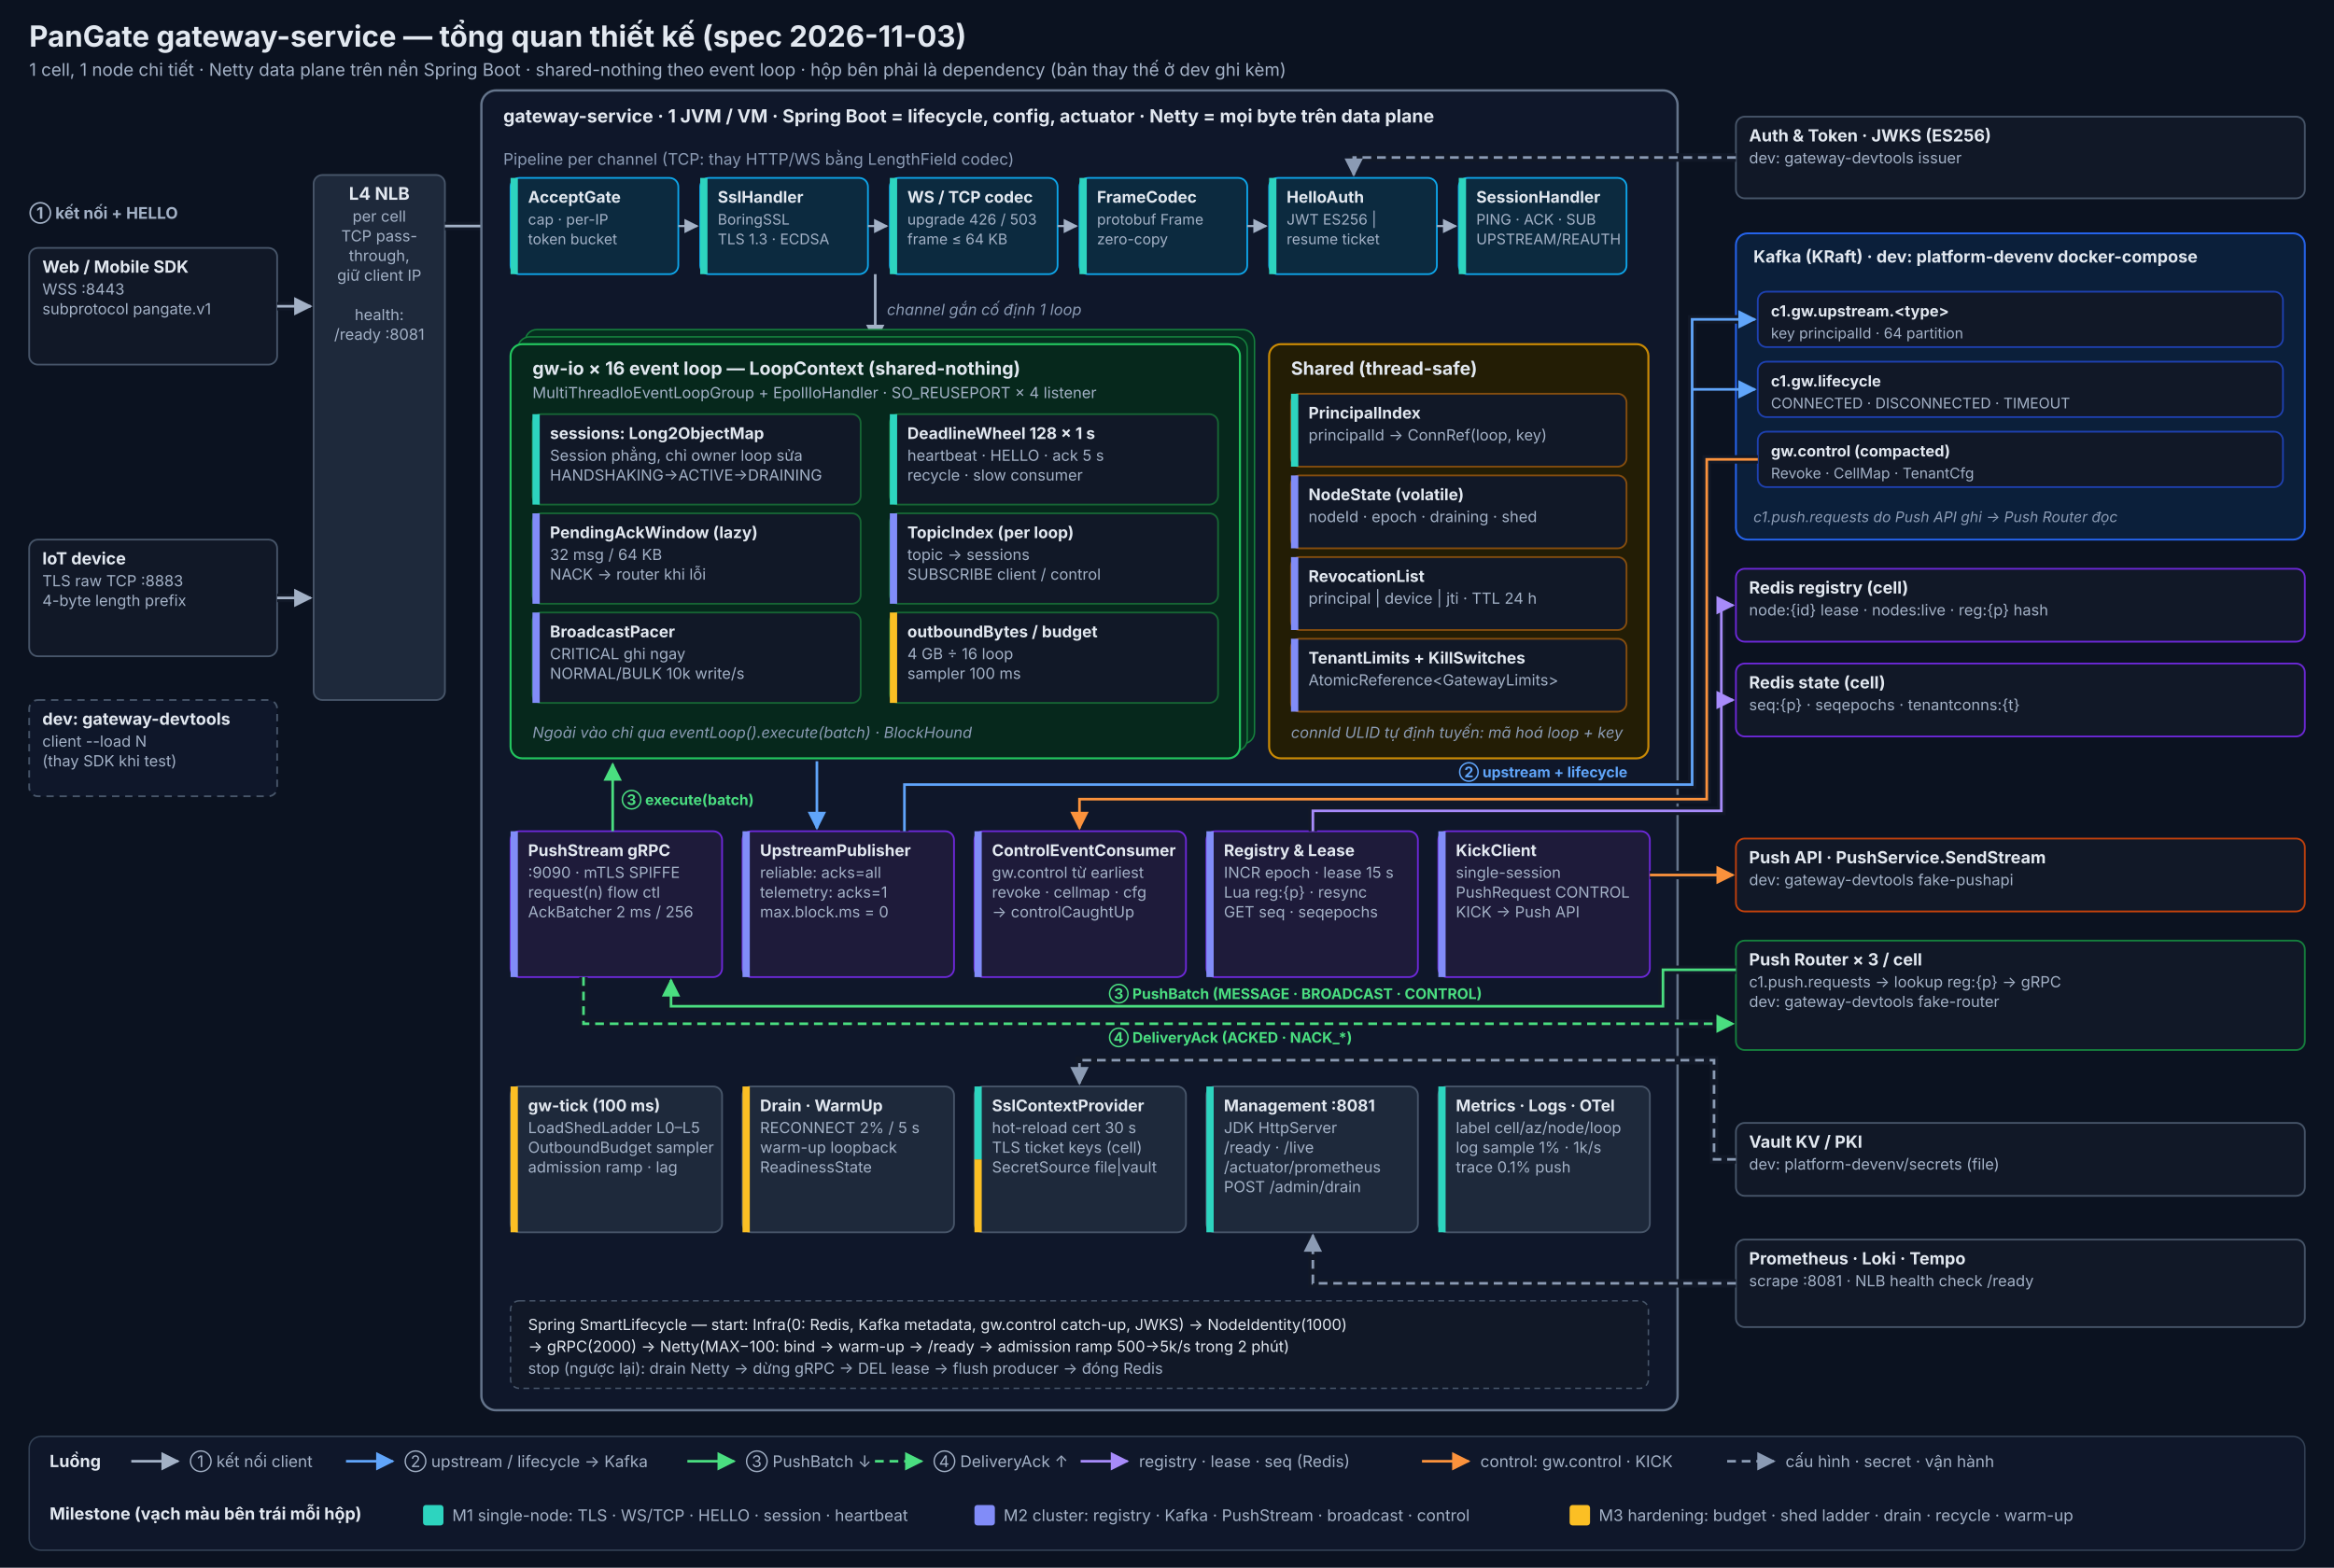
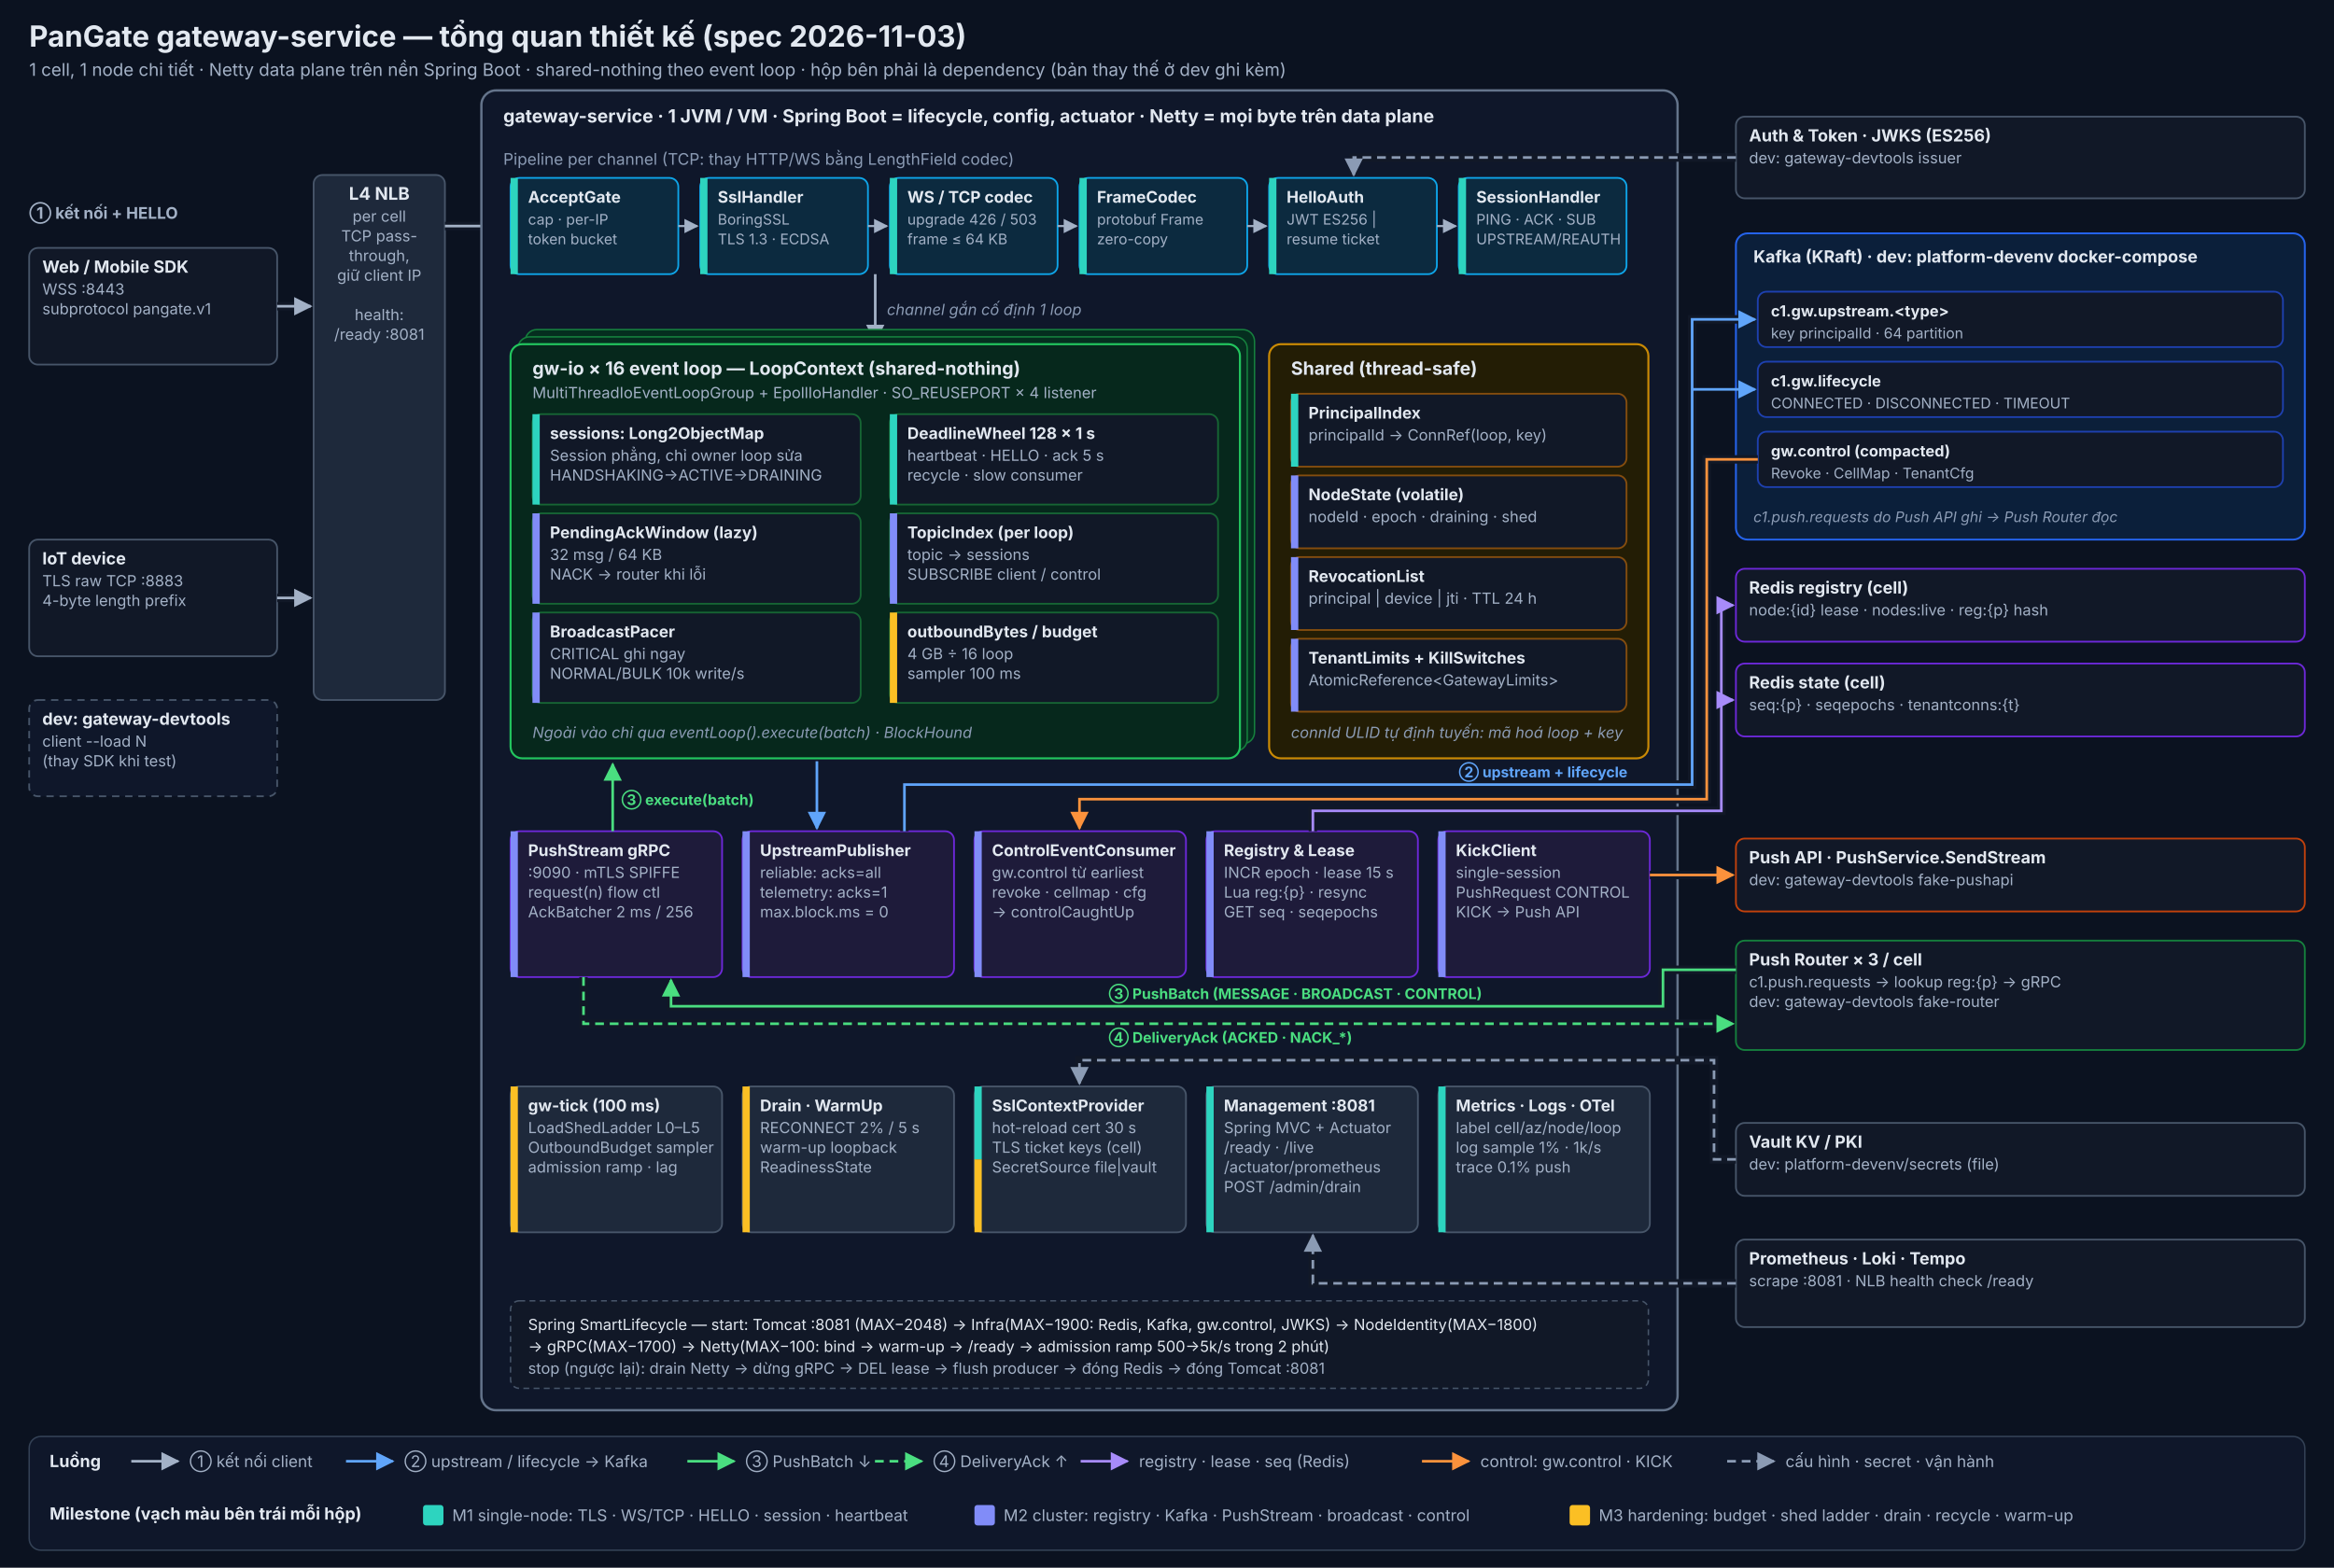
<svg xmlns="http://www.w3.org/2000/svg" viewBox="0 0 1600 1075" width="1600" height="1075" font-family="Inter, Segoe UI, Roboto, Helvetica, Arial, sans-serif">
  <defs>
    <marker id="a-60a5fa" viewBox="0 0 10 10" refX="9" refY="5" markerWidth="7" markerHeight="7" orient="auto-start-reverse">
      <path d="M0 0 L10 5 L0 10 z" fill="#60a5fa" />
    </marker>
+     <marker id="a-fb923c" viewBox="0 0 10 10" refX="9" refY="5" markerWidth="7" markerHeight="7" orient="auto-start-reverse">
+       <path d="M0 0 L10 5 L0 10 z" fill="#fb923c" />
+     </marker>
+     <marker id="a-a78bfa" viewBox="0 0 10 10" refX="9" refY="5" markerWidth="7" markerHeight="7" orient="auto-start-reverse">
+       <path d="M0 0 L10 5 L0 10 z" fill="#a78bfa" />
+     </marker>
+     <marker id="a-8b9bb4" viewBox="0 0 10 10" refX="9" refY="5" markerWidth="7" markerHeight="7" orient="auto-start-reverse">
+       <path d="M0 0 L10 5 L0 10 z" fill="#8b9bb4" />
+     </marker>
    <marker id="a-a3b1c6" viewBox="0 0 10 10" refX="9" refY="5" markerWidth="7" markerHeight="7" orient="auto-start-reverse">
      <path d="M0 0 L10 5 L0 10 z" fill="#a3b1c6" />
-     </marker>
-     <marker id="a-8b9bb4" viewBox="0 0 10 10" refX="9" refY="5" markerWidth="7" markerHeight="7" orient="auto-start-reverse">
-       <path d="M0 0 L10 5 L0 10 z" fill="#8b9bb4" />
-     </marker>
-     <marker id="a-a78bfa" viewBox="0 0 10 10" refX="9" refY="5" markerWidth="7" markerHeight="7" orient="auto-start-reverse">
-       <path d="M0 0 L10 5 L0 10 z" fill="#a78bfa" />
-     </marker>
-     <marker id="a-fb923c" viewBox="0 0 10 10" refX="9" refY="5" markerWidth="7" markerHeight="7" orient="auto-start-reverse">
-       <path d="M0 0 L10 5 L0 10 z" fill="#fb923c" />
    </marker>
    <marker id="a-4ade80" viewBox="0 0 10 10" refX="9" refY="5" markerWidth="7" markerHeight="7" orient="auto-start-reverse">
      <path d="M0 0 L10 5 L0 10 z" fill="#4ade80" />
    </marker>
  </defs>
  <rect width="1600" height="1075" fill="#0b1220" />
  <text x="20" y="32" font-size="20" font-weight="700" fill="#e2e8f0" text-anchor="start">PanGate gateway-service — tổng quan thiết kế (spec 2026-11-03)</text>
  <text x="20" y="52" font-size="12" font-weight="normal" fill="#a3b1c6" text-anchor="start">1 cell, 1 node chi tiết · Netty data plane trên nền Spring Boot · shared-nothing theo event loop · hộp bên phải là dependency (bản thay thế ở dev ghi kèm)</text>
  <text x="20" y="150" font-size="11" font-weight="700" fill="#a3b1c6" text-anchor="start">① kết nối + HELLO</text>
  <rect x="20" y="170" width="170" height="80" rx="6" fill="#111827" stroke="#475569" stroke-width="1.2" />
  <text x="29" y="187" font-size="11.5" font-weight="700" fill="#e2e8f0" text-anchor="start">Web / Mobile SDK</text>
  <text x="29" y="202" font-size="10.5" font-weight="normal" fill="#a3b1c6" text-anchor="start">WSS :8443</text>
  <text x="29" y="215.5" font-size="10.5" font-weight="normal" fill="#a3b1c6" text-anchor="start">subprotocol pangate.v1</text>
  <rect x="20" y="370" width="170" height="80" rx="6" fill="#111827" stroke="#475569" stroke-width="1.2" />
  <text x="29" y="387" font-size="11.5" font-weight="700" fill="#e2e8f0" text-anchor="start">IoT device</text>
  <text x="29" y="402" font-size="10.5" font-weight="normal" fill="#a3b1c6" text-anchor="start">TLS raw TCP :8883</text>
  <text x="29" y="415.5" font-size="10.5" font-weight="normal" fill="#a3b1c6" text-anchor="start">4-byte length prefix</text>
  <rect x="20" y="480" width="170" height="66" rx="6" fill="#0f172a" stroke="#475569" stroke-width="1.2" stroke-dasharray="5 4" />
  <text x="29" y="497" font-size="11.5" font-weight="700" fill="#e2e8f0" text-anchor="start">dev: gateway-devtools</text>
  <text x="29" y="512" font-size="10.5" font-weight="normal" fill="#a3b1c6" text-anchor="start">client --load N</text>
  <text x="29" y="525.5" font-size="10.5" font-weight="normal" fill="#a3b1c6" text-anchor="start">(thay SDK khi test)</text>
  <rect x="215" y="120" width="90" height="360" rx="6" fill="#1e293b" stroke="#475569" stroke-width="1.2" />
  <text x="260.0" y="137" font-size="12" font-weight="700" fill="#e2e8f0" text-anchor="middle">L4 NLB</text>
  <text x="260.0" y="152" font-size="10.5" font-weight="normal" fill="#a3b1c6" text-anchor="middle">per cell</text>
  <text x="260.0" y="165.5" font-size="10.5" font-weight="normal" fill="#a3b1c6" text-anchor="middle">TCP pass-</text>
  <text x="260.0" y="179.0" font-size="10.5" font-weight="normal" fill="#a3b1c6" text-anchor="middle">through,</text>
  <text x="260.0" y="192.5" font-size="10.5" font-weight="normal" fill="#a3b1c6" text-anchor="middle">giữ client IP</text>
  <text x="260.0" y="206.0" font-size="10.5" font-weight="normal" fill="#a3b1c6" text-anchor="middle" />
  <text x="260.0" y="219.5" font-size="10.5" font-weight="normal" fill="#a3b1c6" text-anchor="middle">health:</text>
  <text x="260.0" y="233.0" font-size="10.5" font-weight="normal" fill="#a3b1c6" text-anchor="middle">/ready :8081</text>
  <path d="M 190 210 L 213 210" fill="none" stroke="#111827" stroke-width="5.8" />
  <path d="M 190 210 L 213 210" fill="none" stroke="#a3b1c6" stroke-width="1.8" marker-end="url(#a-a3b1c6)" />
  <path d="M 190 410 L 213 410" fill="none" stroke="#111827" stroke-width="5.8" />
  <path d="M 190 410 L 213 410" fill="none" stroke="#a3b1c6" stroke-width="1.8" marker-end="url(#a-a3b1c6)" />
  <path d="M 305 155 L 348 155" fill="none" stroke="#111827" stroke-width="5.8" />
  <path d="M 305 155 L 348 155" fill="none" stroke="#a3b1c6" stroke-width="1.8" marker-end="url(#a-a3b1c6)" />
  <rect x="330" y="62" width="820" height="905" rx="10" fill="#0f172a" stroke="#64748b" stroke-width="1.6" />
  <text x="345" y="84" font-size="12.5" font-weight="700" fill="#e2e8f0" text-anchor="start">gateway-service · 1 JVM / VM · Spring Boot = lifecycle, config, actuator · Netty = mọi byte trên data plane</text>
  <text x="345" y="113" font-size="11" font-weight="normal" fill="#8b9bb4" text-anchor="start">Pipeline per channel (TCP: thay HTTP/WS bằng LengthField codec)</text>
  <rect x="350" y="122" width="115" height="66" rx="6" fill="#0c2a3f" stroke="#0ea5e9" stroke-width="1.2" />
  <rect x="350" y="122.0" width="5" height="66.0" fill="#2dd4bf" />
  <text x="362" y="139" font-size="11" font-weight="700" fill="#e2e8f0" text-anchor="start">AcceptGate</text>
  <text x="362" y="154" font-size="10" font-weight="normal" fill="#a3b1c6" text-anchor="start">cap · per-IP</text>
  <text x="362" y="167.5" font-size="10" font-weight="normal" fill="#a3b1c6" text-anchor="start">token bucket</text>
  <path d="M 465 155 L 478 155" fill="none" stroke="#a3b1c6" stroke-width="1.4" marker-end="url(#a-a3b1c6)" />
  <rect x="480" y="122" width="115" height="66" rx="6" fill="#0c2a3f" stroke="#0ea5e9" stroke-width="1.2" />
  <rect x="480" y="122.0" width="5" height="66.0" fill="#2dd4bf" />
  <text x="492" y="139" font-size="11" font-weight="700" fill="#e2e8f0" text-anchor="start">SslHandler</text>
  <text x="492" y="154" font-size="10" font-weight="normal" fill="#a3b1c6" text-anchor="start">BoringSSL</text>
  <text x="492" y="167.5" font-size="10" font-weight="normal" fill="#a3b1c6" text-anchor="start">TLS 1.3 · ECDSA</text>
  <path d="M 595 155 L 608 155" fill="none" stroke="#a3b1c6" stroke-width="1.4" marker-end="url(#a-a3b1c6)" />
  <rect x="610" y="122" width="115" height="66" rx="6" fill="#0c2a3f" stroke="#0ea5e9" stroke-width="1.2" />
  <rect x="610" y="122.0" width="5" height="66.0" fill="#2dd4bf" />
  <text x="622" y="139" font-size="11" font-weight="700" fill="#e2e8f0" text-anchor="start">WS / TCP codec</text>
  <text x="622" y="154" font-size="10" font-weight="normal" fill="#a3b1c6" text-anchor="start">upgrade 426 / 503</text>
  <text x="622" y="167.5" font-size="10" font-weight="normal" fill="#a3b1c6" text-anchor="start">frame ≤ 64 KB</text>
  <path d="M 725 155 L 738 155" fill="none" stroke="#a3b1c6" stroke-width="1.4" marker-end="url(#a-a3b1c6)" />
  <rect x="740" y="122" width="115" height="66" rx="6" fill="#0c2a3f" stroke="#0ea5e9" stroke-width="1.2" />
  <rect x="740" y="122.0" width="5" height="66.0" fill="#2dd4bf" />
  <text x="752" y="139" font-size="11" font-weight="700" fill="#e2e8f0" text-anchor="start">FrameCodec</text>
  <text x="752" y="154" font-size="10" font-weight="normal" fill="#a3b1c6" text-anchor="start">protobuf Frame</text>
  <text x="752" y="167.5" font-size="10" font-weight="normal" fill="#a3b1c6" text-anchor="start">zero-copy</text>
  <path d="M 855 155 L 868 155" fill="none" stroke="#a3b1c6" stroke-width="1.4" marker-end="url(#a-a3b1c6)" />
  <rect x="870" y="122" width="115" height="66" rx="6" fill="#0c2a3f" stroke="#0ea5e9" stroke-width="1.2" />
  <rect x="870" y="122.0" width="5" height="66.0" fill="#2dd4bf" />
  <text x="882" y="139" font-size="11" font-weight="700" fill="#e2e8f0" text-anchor="start">HelloAuth</text>
  <text x="882" y="154" font-size="10" font-weight="normal" fill="#a3b1c6" text-anchor="start">JWT ES256 |</text>
  <text x="882" y="167.5" font-size="10" font-weight="normal" fill="#a3b1c6" text-anchor="start">resume ticket</text>
  <path d="M 985 155 L 998 155" fill="none" stroke="#a3b1c6" stroke-width="1.4" marker-end="url(#a-a3b1c6)" />
  <rect x="1000" y="122" width="115" height="66" rx="6" fill="#0c2a3f" stroke="#0ea5e9" stroke-width="1.2" />
  <rect x="1000" y="122.0" width="5" height="66.0" fill="#2dd4bf" />
  <text x="1012" y="139" font-size="11" font-weight="700" fill="#e2e8f0" text-anchor="start">SessionHandler</text>
  <text x="1012" y="154" font-size="10" font-weight="normal" fill="#a3b1c6" text-anchor="start">PING · ACK · SUB</text>
  <text x="1012" y="167.5" font-size="10" font-weight="normal" fill="#a3b1c6" text-anchor="start">UPSTREAM/REAUTH</text>
  <path d="M 600 188 L 600 234" fill="none" stroke="#a3b1c6" stroke-width="1.8" marker-end="url(#a-a3b1c6)" />
  <text x="608" y="216" font-size="10.5" font-weight="normal" fill="#8b9bb4" text-anchor="start" font-style="italic">channel gắn cố định 1 loop</text>
  <rect x="360" y="226" width="500" height="284" rx="8" fill="#052e1f" stroke="#15803d" />
  <rect x="355" y="231" width="500" height="284" rx="8" fill="#052e1f" stroke="#15803d" />
  <rect x="350" y="236" width="500" height="284" rx="8" fill="#06281c" stroke="#22c55e" stroke-width="1.4" />
  <text x="365" y="257" font-size="12.5" font-weight="700" fill="#e2e8f0" text-anchor="start">gw-io × 16 event loop — LoopContext (shared-nothing)</text>
  <text x="365" y="273" font-size="10.5" font-weight="normal" fill="#a3b1c6" text-anchor="start">MultiThreadIoEventLoopGroup + EpollIoHandler · SO_REUSEPORT × 4 listener</text>
  <rect x="365" y="284" width="225" height="62" rx="6" fill="#111827" stroke="#166534" stroke-width="1.2" />
  <rect x="365" y="284.0" width="5" height="62.0" fill="#2dd4bf" />
  <text x="377" y="301" font-size="11" font-weight="700" fill="#e2e8f0" text-anchor="start">sessions: Long2ObjectMap</text>
  <text x="377" y="316" font-size="10.5" font-weight="normal" fill="#a3b1c6" text-anchor="start">Session phẳng, chỉ owner loop sửa</text>
  <text x="377" y="329.5" font-size="10.5" font-weight="normal" fill="#a3b1c6" text-anchor="start">HANDSHAKING→ACTIVE→DRAINING</text>
  <rect x="610" y="284" width="225" height="62" rx="6" fill="#111827" stroke="#166534" stroke-width="1.2" />
  <rect x="610" y="284.0" width="5" height="62.0" fill="#2dd4bf" />
  <text x="622" y="301" font-size="11" font-weight="700" fill="#e2e8f0" text-anchor="start">DeadlineWheel 128 × 1 s</text>
  <text x="622" y="316" font-size="10.5" font-weight="normal" fill="#a3b1c6" text-anchor="start">heartbeat · HELLO · ack 5 s</text>
  <text x="622" y="329.5" font-size="10.5" font-weight="normal" fill="#a3b1c6" text-anchor="start">recycle · slow consumer</text>
  <rect x="365" y="352" width="225" height="62" rx="6" fill="#111827" stroke="#166534" stroke-width="1.2" />
  <rect x="365" y="352.0" width="5" height="62.0" fill="#818cf8" />
  <text x="377" y="369" font-size="11" font-weight="700" fill="#e2e8f0" text-anchor="start">PendingAckWindow (lazy)</text>
  <text x="377" y="384" font-size="10.5" font-weight="normal" fill="#a3b1c6" text-anchor="start">32 msg / 64 KB</text>
  <text x="377" y="397.5" font-size="10.5" font-weight="normal" fill="#a3b1c6" text-anchor="start">NACK → router khi lỗi</text>
  <rect x="610" y="352" width="225" height="62" rx="6" fill="#111827" stroke="#166534" stroke-width="1.2" />
  <rect x="610" y="352.0" width="5" height="62.0" fill="#818cf8" />
  <text x="622" y="369" font-size="11" font-weight="700" fill="#e2e8f0" text-anchor="start">TopicIndex (per loop)</text>
  <text x="622" y="384" font-size="10.5" font-weight="normal" fill="#a3b1c6" text-anchor="start">topic → sessions</text>
  <text x="622" y="397.5" font-size="10.5" font-weight="normal" fill="#a3b1c6" text-anchor="start">SUBSCRIBE client / control</text>
  <rect x="365" y="420" width="225" height="62" rx="6" fill="#111827" stroke="#166534" stroke-width="1.2" />
  <rect x="365" y="420.0" width="5" height="62.0" fill="#818cf8" />
  <text x="377" y="437" font-size="11" font-weight="700" fill="#e2e8f0" text-anchor="start">BroadcastPacer</text>
  <text x="377" y="452" font-size="10.5" font-weight="normal" fill="#a3b1c6" text-anchor="start">CRITICAL ghi ngay</text>
  <text x="377" y="465.5" font-size="10.5" font-weight="normal" fill="#a3b1c6" text-anchor="start">NORMAL/BULK 10k write/s</text>
  <rect x="610" y="420" width="225" height="62" rx="6" fill="#111827" stroke="#166534" stroke-width="1.2" />
  <rect x="610" y="420.0" width="5" height="62.0" fill="#fbbf24" />
  <text x="622" y="437" font-size="11" font-weight="700" fill="#e2e8f0" text-anchor="start">outboundBytes / budget</text>
  <text x="622" y="452" font-size="10.5" font-weight="normal" fill="#a3b1c6" text-anchor="start">4 GB ÷ 16 loop</text>
  <text x="622" y="465.5" font-size="10.5" font-weight="normal" fill="#a3b1c6" text-anchor="start">sampler 100 ms</text>
  <text x="365" y="506" font-size="10.5" font-weight="normal" fill="#8b9bb4" text-anchor="start" font-style="italic">Ngoài vào chỉ qua eventLoop().execute(batch) · BlockHound</text>
  <rect x="870" y="236" width="260" height="284" rx="8" fill="#231d05" stroke="#ca8a04" stroke-width="1.4" />
  <text x="885" y="257" font-size="12.5" font-weight="700" fill="#e2e8f0" text-anchor="start">Shared (thread-safe)</text>
  <rect x="885" y="270" width="230" height="50" rx="6" fill="#111827" stroke="#854d0e" stroke-width="1.2" />
  <rect x="885" y="270.0" width="5" height="50.0" fill="#2dd4bf" />
  <text x="897" y="287" font-size="11" font-weight="700" fill="#e2e8f0" text-anchor="start">PrincipalIndex</text>
  <text x="897" y="302" font-size="10.5" font-weight="normal" fill="#a3b1c6" text-anchor="start">principalId → ConnRef(loop, key)</text>
  <rect x="885" y="326" width="230" height="50" rx="6" fill="#111827" stroke="#854d0e" stroke-width="1.2" />
  <rect x="885" y="326.0" width="5" height="50.0" fill="#818cf8" />
  <text x="897" y="343" font-size="11" font-weight="700" fill="#e2e8f0" text-anchor="start">NodeState (volatile)</text>
  <text x="897" y="358" font-size="10.5" font-weight="normal" fill="#a3b1c6" text-anchor="start">nodeId · epoch · draining · shed</text>
  <rect x="885" y="382" width="230" height="50" rx="6" fill="#111827" stroke="#854d0e" stroke-width="1.2" />
  <rect x="885" y="382.0" width="5" height="50.0" fill="#818cf8" />
  <text x="897" y="399" font-size="11" font-weight="700" fill="#e2e8f0" text-anchor="start">RevocationList</text>
  <text x="897" y="414" font-size="10.5" font-weight="normal" fill="#a3b1c6" text-anchor="start">principal | device | jti · TTL 24 h</text>
  <rect x="885" y="438" width="230" height="50" rx="6" fill="#111827" stroke="#854d0e" stroke-width="1.2" />
  <rect x="885" y="438.0" width="5" height="50.0" fill="#818cf8" />
  <text x="897" y="455" font-size="11" font-weight="700" fill="#e2e8f0" text-anchor="start">TenantLimits + KillSwitches</text>
  <text x="897" y="470" font-size="10.5" font-weight="normal" fill="#a3b1c6" text-anchor="start">AtomicReference&lt;GatewayLimits&gt;</text>
  <text x="885" y="506" font-size="10.5" font-weight="normal" fill="#8b9bb4" text-anchor="start" font-style="italic">connId ULID tự định tuyến: mã hoá loop + key</text>
  <rect x="350" y="570" width="145" height="100" rx="6" fill="#1e1b3a" stroke="#6d28d9" stroke-width="1.2" />
  <rect x="350" y="570.0" width="5" height="100.0" fill="#818cf8" />
  <text x="362" y="587" font-size="11" font-weight="700" fill="#e2e8f0" text-anchor="start">PushStream gRPC</text>
  <text x="362" y="602" font-size="10.5" font-weight="normal" fill="#a3b1c6" text-anchor="start">:9090 · mTLS SPIFFE</text>
  <text x="362" y="615.5" font-size="10.5" font-weight="normal" fill="#a3b1c6" text-anchor="start">request(n) flow ctl</text>
  <text x="362" y="629.0" font-size="10.5" font-weight="normal" fill="#a3b1c6" text-anchor="start">AckBatcher 2 ms / 256</text>
  <rect x="509" y="570" width="145" height="100" rx="6" fill="#1e1b3a" stroke="#6d28d9" stroke-width="1.2" />
  <rect x="509" y="570.0" width="5" height="100.0" fill="#818cf8" />
  <text x="521" y="587" font-size="11" font-weight="700" fill="#e2e8f0" text-anchor="start">UpstreamPublisher</text>
  <text x="521" y="602" font-size="10.5" font-weight="normal" fill="#a3b1c6" text-anchor="start">reliable: acks=all</text>
  <text x="521" y="615.5" font-size="10.5" font-weight="normal" fill="#a3b1c6" text-anchor="start">telemetry: acks=1</text>
  <text x="521" y="629.0" font-size="10.5" font-weight="normal" fill="#a3b1c6" text-anchor="start">max.block.ms = 0</text>
  <rect x="668" y="570" width="145" height="100" rx="6" fill="#1e1b3a" stroke="#6d28d9" stroke-width="1.2" />
  <rect x="668" y="570.0" width="5" height="100.0" fill="#818cf8" />
  <text x="680" y="587" font-size="11" font-weight="700" fill="#e2e8f0" text-anchor="start">ControlEventConsumer</text>
  <text x="680" y="602" font-size="10.5" font-weight="normal" fill="#a3b1c6" text-anchor="start">gw.control từ earliest</text>
  <text x="680" y="615.5" font-size="10.5" font-weight="normal" fill="#a3b1c6" text-anchor="start">revoke · cellmap · cfg</text>
  <text x="680" y="629.0" font-size="10.5" font-weight="normal" fill="#a3b1c6" text-anchor="start">→ controlCaughtUp</text>
  <rect x="827" y="570" width="145" height="100" rx="6" fill="#1e1b3a" stroke="#6d28d9" stroke-width="1.2" />
  <rect x="827" y="570.0" width="5" height="100.0" fill="#818cf8" />
  <text x="839" y="587" font-size="11" font-weight="700" fill="#e2e8f0" text-anchor="start">Registry &amp; Lease</text>
  <text x="839" y="602" font-size="10.5" font-weight="normal" fill="#a3b1c6" text-anchor="start">INCR epoch · lease 15 s</text>
  <text x="839" y="615.5" font-size="10.5" font-weight="normal" fill="#a3b1c6" text-anchor="start">Lua reg:{p} · resync</text>
  <text x="839" y="629.0" font-size="10.5" font-weight="normal" fill="#a3b1c6" text-anchor="start">GET seq · seqepochs</text>
  <rect x="986" y="570" width="145" height="100" rx="6" fill="#1e1b3a" stroke="#6d28d9" stroke-width="1.2" />
  <rect x="986" y="570.0" width="5" height="100.0" fill="#818cf8" />
  <text x="998" y="587" font-size="11" font-weight="700" fill="#e2e8f0" text-anchor="start">KickClient</text>
  <text x="998" y="602" font-size="10.5" font-weight="normal" fill="#a3b1c6" text-anchor="start">single-session</text>
  <text x="998" y="615.5" font-size="10.5" font-weight="normal" fill="#a3b1c6" text-anchor="start">PushRequest CONTROL</text>
  <text x="998" y="629.0" font-size="10.5" font-weight="normal" fill="#a3b1c6" text-anchor="start">KICK → Push API</text>
  <rect x="350" y="745" width="145" height="100" rx="6" fill="#1e293b" stroke="#475569" stroke-width="1.2" />
  <rect x="350" y="745.0" width="5" height="100.0" fill="#fbbf24" />
  <text x="362" y="762" font-size="11" font-weight="700" fill="#e2e8f0" text-anchor="start">gw-tick (100 ms)</text>
  <text x="362" y="777" font-size="10.5" font-weight="normal" fill="#a3b1c6" text-anchor="start">LoadShedLadder L0–L5</text>
  <text x="362" y="790.5" font-size="10.5" font-weight="normal" fill="#a3b1c6" text-anchor="start">OutboundBudget sampler</text>
  <text x="362" y="804.0" font-size="10.5" font-weight="normal" fill="#a3b1c6" text-anchor="start">admission ramp · lag</text>
  <rect x="509" y="745" width="145" height="100" rx="6" fill="#1e293b" stroke="#475569" stroke-width="1.2" />
  <rect x="509" y="745.0" width="5" height="100.0" fill="#fbbf24" />
  <text x="521" y="762" font-size="11" font-weight="700" fill="#e2e8f0" text-anchor="start">Drain · WarmUp</text>
  <text x="521" y="777" font-size="10.5" font-weight="normal" fill="#a3b1c6" text-anchor="start">RECONNECT 2% / 5 s</text>
  <text x="521" y="790.5" font-size="10.5" font-weight="normal" fill="#a3b1c6" text-anchor="start">warm-up loopback</text>
  <text x="521" y="804.0" font-size="10.5" font-weight="normal" fill="#a3b1c6" text-anchor="start">ReadinessState</text>
  <rect x="668" y="745" width="145" height="100" rx="6" fill="#1e293b" stroke="#475569" stroke-width="1.2" />
  <rect x="668" y="745.0" width="5" height="50.0" fill="#2dd4bf" />
  <rect x="668" y="795.0" width="5" height="50.0" fill="#fbbf24" />
  <text x="680" y="762" font-size="11" font-weight="700" fill="#e2e8f0" text-anchor="start">SslContextProvider</text>
  <text x="680" y="777" font-size="10.5" font-weight="normal" fill="#a3b1c6" text-anchor="start">hot-reload cert 30 s</text>
  <text x="680" y="790.5" font-size="10.5" font-weight="normal" fill="#a3b1c6" text-anchor="start">TLS ticket keys (cell)</text>
  <text x="680" y="804.0" font-size="10.5" font-weight="normal" fill="#a3b1c6" text-anchor="start">SecretSource file|vault</text>
  <rect x="827" y="745" width="145" height="100" rx="6" fill="#1e293b" stroke="#475569" stroke-width="1.2" />
  <rect x="827" y="745.0" width="5" height="100.0" fill="#2dd4bf" />
  <text x="839" y="762" font-size="11" font-weight="700" fill="#e2e8f0" text-anchor="start">Management :8081</text>
-   <text x="839" y="777" font-size="10.5" font-weight="normal" fill="#a3b1c6" text-anchor="start">JDK HttpServer</text>
+   <text x="839" y="777" font-size="10.5" font-weight="normal" fill="#a3b1c6" text-anchor="start">Spring MVC + Actuator</text>
  <text x="839" y="790.5" font-size="10.5" font-weight="normal" fill="#a3b1c6" text-anchor="start">/ready · /live</text>
  <text x="839" y="804.0" font-size="10.5" font-weight="normal" fill="#a3b1c6" text-anchor="start">/actuator/prometheus</text>
  <text x="839" y="817.5" font-size="10.5" font-weight="normal" fill="#a3b1c6" text-anchor="start">POST /admin/drain</text>
  <rect x="986" y="745" width="145" height="100" rx="6" fill="#1e293b" stroke="#475569" stroke-width="1.2" />
  <rect x="986" y="745.0" width="5" height="100.0" fill="#2dd4bf" />
  <text x="998" y="762" font-size="11" font-weight="700" fill="#e2e8f0" text-anchor="start">Metrics · Logs · OTel</text>
  <text x="998" y="777" font-size="10.5" font-weight="normal" fill="#a3b1c6" text-anchor="start">label cell/az/node/loop</text>
  <text x="998" y="790.5" font-size="10.5" font-weight="normal" fill="#a3b1c6" text-anchor="start">log sample 1% · 1k/s</text>
  <text x="998" y="804.0" font-size="10.5" font-weight="normal" fill="#a3b1c6" text-anchor="start">trace 0.1% push</text>
  <rect x="350" y="892" width="780" height="60" rx="6" fill="#111827" stroke="#475569" stroke-dasharray="4 3" />
-   <text x="362" y="912" font-size="10.5" font-weight="normal" fill="#e2e8f0" text-anchor="start">Spring SmartLifecycle — start: Infra(0: Redis, Kafka metadata, gw.control catch-up, JWKS) → NodeIdentity(1000)</text>
-   <text x="362" y="927" font-size="10.5" font-weight="normal" fill="#e2e8f0" text-anchor="start">→ gRPC(2000) → Netty(MAX−100: bind → warm-up → /ready → admission ramp 500→5k/s trong 2 phút)</text>
-   <text x="362" y="942" font-size="10.5" font-weight="normal" fill="#a3b1c6" text-anchor="start">stop (ngược lại): drain Netty → dừng gRPC → DEL lease → flush producer → đóng Redis</text>
+   <text x="362" y="912" font-size="10.5" font-weight="normal" fill="#e2e8f0" text-anchor="start">Spring SmartLifecycle — start: Tomcat :8081 (MAX−2048) → Infra(MAX−1900: Redis, Kafka, gw.control, JWKS) → NodeIdentity(MAX−1800)</text>
+   <text x="362" y="927" font-size="10.5" font-weight="normal" fill="#e2e8f0" text-anchor="start">→ gRPC(MAX−1700) → Netty(MAX−100: bind → warm-up → /ready → admission ramp 500→5k/s trong 2 phút)</text>
+   <text x="362" y="942" font-size="10.5" font-weight="normal" fill="#a3b1c6" text-anchor="start">stop (ngược lại): drain Netty → dừng gRPC → DEL lease → flush producer → đóng Redis → đóng Tomcat :8081</text>
  <rect x="1190" y="80" width="390" height="56" rx="6" fill="#111827" stroke="#475569" stroke-width="1.2" />
  <text x="1199" y="97" font-size="11.5" font-weight="700" fill="#e2e8f0" text-anchor="start">Auth &amp; Token · JWKS (ES256)</text>
  <text x="1199" y="112" font-size="10.5" font-weight="normal" fill="#a3b1c6" text-anchor="start">dev: gateway-devtools issuer</text>
  <rect x="1190" y="160" width="390" height="210" rx="8" fill="#0b1f3a" stroke="#2563eb" stroke-width="1.3" />
  <text x="1202" y="180" font-size="11.5" font-weight="700" fill="#e2e8f0" text-anchor="start">Kafka (KRaft) · dev: platform-devenv docker-compose</text>
  <rect x="1205" y="200" width="360" height="38" rx="6" fill="#111827" stroke="#1e40af" stroke-width="1.2" />
  <text x="1214" y="217" font-size="10.5" font-weight="700" fill="#e2e8f0" text-anchor="start">c1.gw.upstream.&lt;type&gt;</text>
  <text x="1214" y="232" font-size="10" font-weight="normal" fill="#a3b1c6" text-anchor="start">key principalId · 64 partition</text>
  <rect x="1205" y="248" width="360" height="38" rx="6" fill="#111827" stroke="#1e40af" stroke-width="1.2" />
  <text x="1214" y="265" font-size="10.5" font-weight="700" fill="#e2e8f0" text-anchor="start">c1.gw.lifecycle</text>
  <text x="1214" y="280" font-size="10" font-weight="normal" fill="#a3b1c6" text-anchor="start">CONNECTED · DISCONNECTED · TIMEOUT</text>
  <rect x="1205" y="296" width="360" height="38" rx="6" fill="#111827" stroke="#1e40af" stroke-width="1.2" />
  <text x="1214" y="313" font-size="10.5" font-weight="700" fill="#e2e8f0" text-anchor="start">gw.control (compacted)</text>
  <text x="1214" y="328" font-size="10" font-weight="normal" fill="#a3b1c6" text-anchor="start">Revoke · CellMap · TenantCfg</text>
  <text x="1202" y="358" font-size="10" font-weight="normal" fill="#8b9bb4" text-anchor="start" font-style="italic">c1.push.requests do Push API ghi → Push Router đọc</text>
  <rect x="1190" y="390" width="390" height="50" rx="6" fill="#111827" stroke="#6d28d9" stroke-width="1.2" />
  <text x="1199" y="407" font-size="11.5" font-weight="700" fill="#e2e8f0" text-anchor="start">Redis registry (cell)</text>
  <text x="1199" y="422" font-size="10.5" font-weight="normal" fill="#a3b1c6" text-anchor="start">node:{id} lease · nodes:live · reg:{p} hash</text>
  <rect x="1190" y="455" width="390" height="50" rx="6" fill="#111827" stroke="#6d28d9" stroke-width="1.2" />
  <text x="1199" y="472" font-size="11.5" font-weight="700" fill="#e2e8f0" text-anchor="start">Redis state (cell)</text>
  <text x="1199" y="487" font-size="10.5" font-weight="normal" fill="#a3b1c6" text-anchor="start">seq:{p} · seqepochs · tenantconns:{t}</text>
  <rect x="1190" y="575" width="390" height="50" rx="6" fill="#111827" stroke="#c2410c" stroke-width="1.2" />
  <text x="1199" y="592" font-size="11.5" font-weight="700" fill="#e2e8f0" text-anchor="start">Push API · PushService.SendStream</text>
  <text x="1199" y="607" font-size="10.5" font-weight="normal" fill="#a3b1c6" text-anchor="start">dev: gateway-devtools fake-pushapi</text>
  <rect x="1190" y="645" width="390" height="75" rx="6" fill="#111827" stroke="#15803d" stroke-width="1.2" />
  <text x="1199" y="662" font-size="11.5" font-weight="700" fill="#e2e8f0" text-anchor="start">Push Router × 3 / cell</text>
  <text x="1199" y="677" font-size="10.5" font-weight="normal" fill="#a3b1c6" text-anchor="start">c1.push.requests → lookup reg:{p} → gRPC</text>
  <text x="1199" y="690.5" font-size="10.5" font-weight="normal" fill="#a3b1c6" text-anchor="start">dev: gateway-devtools fake-router</text>
  <rect x="1190" y="770" width="390" height="50" rx="6" fill="#111827" stroke="#475569" stroke-width="1.2" />
  <text x="1199" y="787" font-size="11.5" font-weight="700" fill="#e2e8f0" text-anchor="start">Vault KV / PKI</text>
  <text x="1199" y="802" font-size="10.5" font-weight="normal" fill="#a3b1c6" text-anchor="start">dev: platform-devenv/secrets (file)</text>
  <rect x="1190" y="850" width="390" height="60" rx="6" fill="#111827" stroke="#475569" stroke-width="1.2" />
  <text x="1199" y="867" font-size="11.5" font-weight="700" fill="#e2e8f0" text-anchor="start">Prometheus · Loki · Tempo</text>
  <text x="1199" y="882" font-size="10.5" font-weight="normal" fill="#a3b1c6" text-anchor="start">scrape :8081 · NLB health check /ready</text>
  <path d="M 1190 108 L 928 108 L 928 120" fill="none" stroke="#111827" stroke-width="5.8" />
  <path d="M 1190 108 L 928 108 L 928 120" fill="none" stroke="#8b9bb4" stroke-width="1.8" stroke-dasharray="6 4" marker-end="url(#a-8b9bb4)" />
  <path d="M 560 522 L 560 568" fill="none" stroke="#60a5fa" stroke-width="1.8" marker-end="url(#a-60a5fa)" />
  <path d="M 420 570 L 420 524" fill="none" stroke="#4ade80" stroke-width="1.8" marker-end="url(#a-4ade80)" />
  <text x="426" y="552" font-size="10" font-weight="700" fill="#4ade80" text-anchor="start">③ execute(batch)</text>
  <path d="M 620 570 L 620 538 L 1160 538 L 1160 219 L 1203 219" fill="none" stroke="#111827" stroke-width="5.8" />
  <path d="M 620 570 L 620 538 L 1160 538 L 1160 219 L 1203 219" fill="none" stroke="#60a5fa" stroke-width="1.8" marker-end="url(#a-60a5fa)" />
  <path d="M 1160 267 L 1203 267" fill="none" stroke="#60a5fa" stroke-width="1.8" marker-end="url(#a-60a5fa)" />
  <text x="1000" y="533" font-size="10" font-weight="700" fill="#60a5fa" text-anchor="start">② upstream + lifecycle</text>
  <path d="M 1205 315 L 1170 315 L 1170 548 L 740 548 L 740 568" fill="none" stroke="#111827" stroke-width="5.8" />
  <path d="M 1205 315 L 1170 315 L 1170 548 L 740 548 L 740 568" fill="none" stroke="#fb923c" stroke-width="1.8" marker-end="url(#a-fb923c)" />
  <path d="M 900 570 L 900 556 L 1180 556 L 1180 415 L 1188 415" fill="none" stroke="#111827" stroke-width="5.8" />
  <path d="M 900 570 L 900 556 L 1180 556 L 1180 415 L 1188 415" fill="none" stroke="#a78bfa" stroke-width="1.8" marker-end="url(#a-a78bfa)" />
  <path d="M 1180 480 L 1188 480" fill="none" stroke="#a78bfa" stroke-width="1.8" marker-end="url(#a-a78bfa)" />
  <path d="M 1131 600 L 1188 600" fill="none" stroke="#111827" stroke-width="5.8" />
  <path d="M 1131 600 L 1188 600" fill="none" stroke="#fb923c" stroke-width="1.8" marker-end="url(#a-fb923c)" />
  <path d="M 1190 665 L 1140 665 L 1140 690 L 460 690 L 460 672" fill="none" stroke="#111827" stroke-width="5.8" />
  <path d="M 1190 665 L 1140 665 L 1140 690 L 460 690 L 460 672" fill="none" stroke="#4ade80" stroke-width="1.8" marker-end="url(#a-4ade80)" />
  <path d="M 400 670 L 400 702 L 1188 702" fill="none" stroke="#111827" stroke-width="5.8" />
  <path d="M 400 670 L 400 702 L 1188 702" fill="none" stroke="#4ade80" stroke-width="1.8" stroke-dasharray="6 4" marker-end="url(#a-4ade80)" />
  <text x="760" y="685" font-size="10" font-weight="700" fill="#4ade80" text-anchor="start">③ PushBatch (MESSAGE · BROADCAST · CONTROL)</text>
  <text x="760" y="715" font-size="10" font-weight="700" fill="#4ade80" text-anchor="start">④ DeliveryAck (ACKED · NACK_*)</text>
  <path d="M 1190 795 L 1175 795 L 1175 727 L 740 727 L 740 743" fill="none" stroke="#111827" stroke-width="5.8" />
  <path d="M 1190 795 L 1175 795 L 1175 727 L 740 727 L 740 743" fill="none" stroke="#8b9bb4" stroke-width="1.8" stroke-dasharray="6 4" marker-end="url(#a-8b9bb4)" />
  <path d="M 1190 880 L 900 880 L 900 847" fill="none" stroke="#111827" stroke-width="5.8" />
  <path d="M 1190 880 L 900 880 L 900 847" fill="none" stroke="#8b9bb4" stroke-width="1.8" stroke-dasharray="6 4" marker-end="url(#a-8b9bb4)" />
  <rect x="20" y="985" width="1560" height="78" rx="8" fill="#0f172a" stroke="#334155" />
  <text x="34" y="1006" font-size="11.5" font-weight="700" fill="#e2e8f0" text-anchor="start">Luồng</text>
  <path d="M 90 1002 L 122 1002" fill="none" stroke="#a3b1c6" stroke-width="1.8" marker-end="url(#a-a3b1c6)" />
  <text x="130" y="1006" font-size="11" font-weight="normal" fill="#a3b1c6" text-anchor="start">① kết nối client</text>
  <path d="M 237.2 1002 L 269.2 1002" fill="none" stroke="#60a5fa" stroke-width="1.8" marker-end="url(#a-60a5fa)" />
  <text x="277.2" y="1006" font-size="11" font-weight="normal" fill="#a3b1c6" text-anchor="start">② upstream / lifecycle → Kafka</text>
  <path d="M 471.2 1002 L 503.2 1002" fill="none" stroke="#4ade80" stroke-width="1.8" marker-end="url(#a-4ade80)" />
  <text x="511.2" y="1006" font-size="11" font-weight="normal" fill="#a3b1c6" text-anchor="start">③ PushBatch ↓</text>
  <path d="M 599.8 1002 L 631.8 1002" fill="none" stroke="#4ade80" stroke-width="1.8" stroke-dasharray="6 4" marker-end="url(#a-4ade80)" />
  <text x="639.8" y="1006" font-size="11" font-weight="normal" fill="#a3b1c6" text-anchor="start">④ DeliveryAck ↑</text>
  <path d="M 740.8 1002 L 772.8 1002" fill="none" stroke="#a78bfa" stroke-width="1.8" marker-end="url(#a-a78bfa)" />
  <text x="780.8" y="1006" font-size="11" font-weight="normal" fill="#a3b1c6" text-anchor="start">registry · lease · seq (Redis)</text>
  <path d="M 974.8 1002 L 1006.8 1002" fill="none" stroke="#fb923c" stroke-width="1.8" marker-end="url(#a-fb923c)" />
  <text x="1014.8" y="1006" font-size="11" font-weight="normal" fill="#a3b1c6" text-anchor="start">control: gw.control · KICK</text>
  <path d="M 1184.0 1002 L 1216.0 1002" fill="none" stroke="#8b9bb4" stroke-width="1.8" stroke-dasharray="6 4" marker-end="url(#a-8b9bb4)" />
  <text x="1224.0" y="1006" font-size="11" font-weight="normal" fill="#a3b1c6" text-anchor="start">cấu hình · secret · vận hành</text>
  <text x="34" y="1042" font-size="11.5" font-weight="700" fill="#e2e8f0" text-anchor="start">Milestone (vạch màu bên trái mỗi hộp)</text>
  <rect x="290" y="1032" width="14" height="14" rx="2" fill="#2dd4bf" />
  <text x="310" y="1043" font-size="11" font-weight="normal" fill="#a3b1c6" text-anchor="start">M1 single-node: TLS · WS/TCP · HELLO · session · heartbeat</text>
  <rect x="668.0" y="1032" width="14" height="14" rx="2" fill="#818cf8" />
  <text x="688.0" y="1043" font-size="11" font-weight="normal" fill="#a3b1c6" text-anchor="start">M2 cluster: registry · Kafka · PushStream · broadcast · control</text>
  <rect x="1076.0" y="1032" width="14" height="14" rx="2" fill="#fbbf24" />
  <text x="1096.0" y="1043" font-size="11" font-weight="normal" fill="#a3b1c6" text-anchor="start">M3 hardening: budget · shed ladder · drain · recycle · warm-up</text>
</svg>
